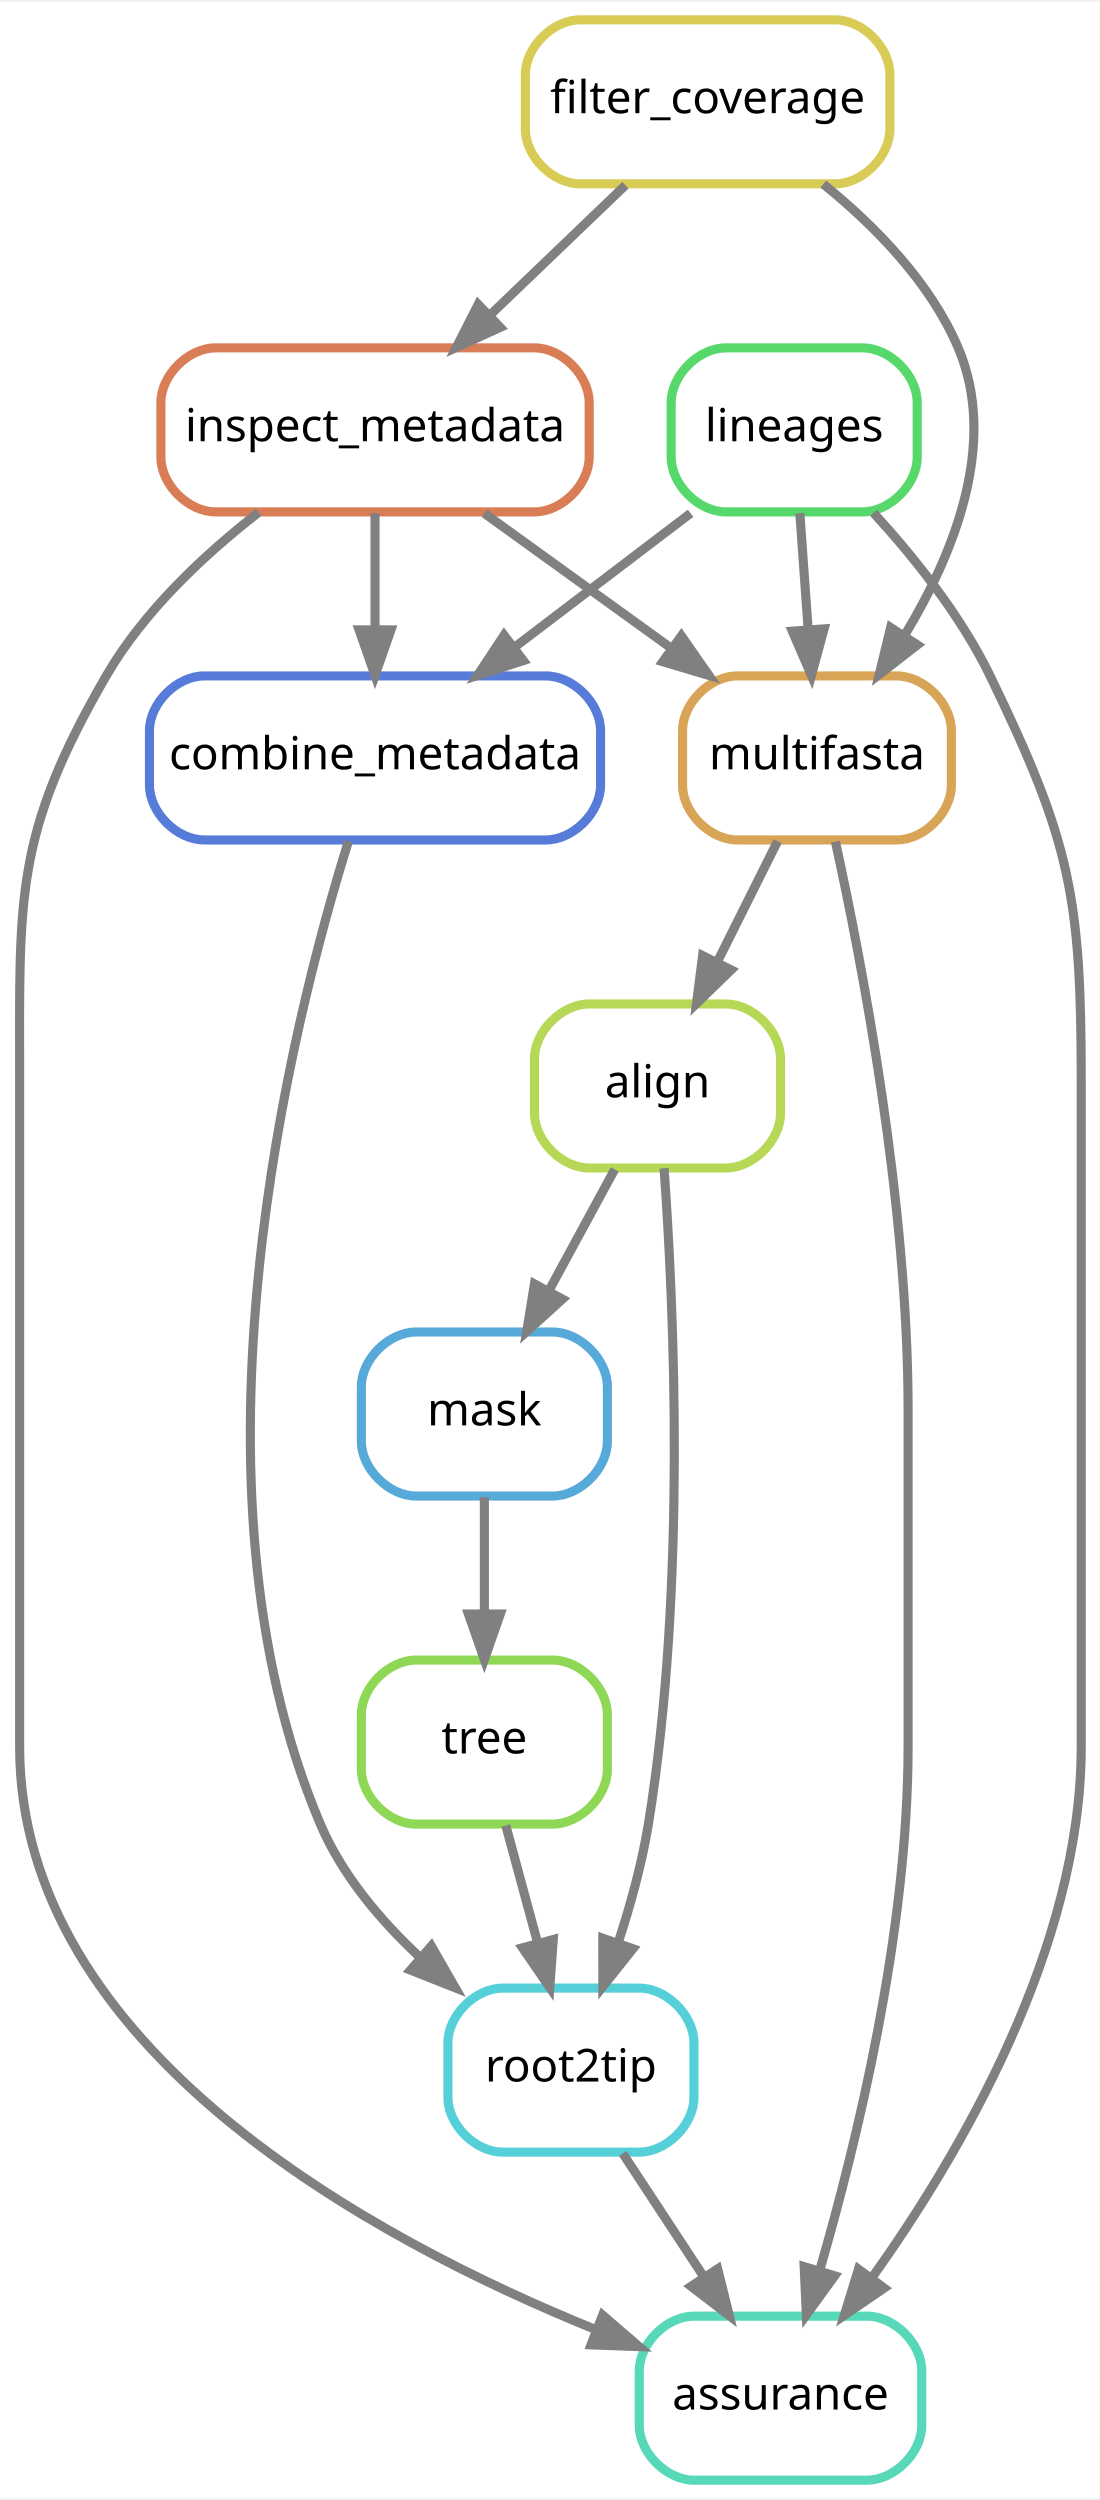
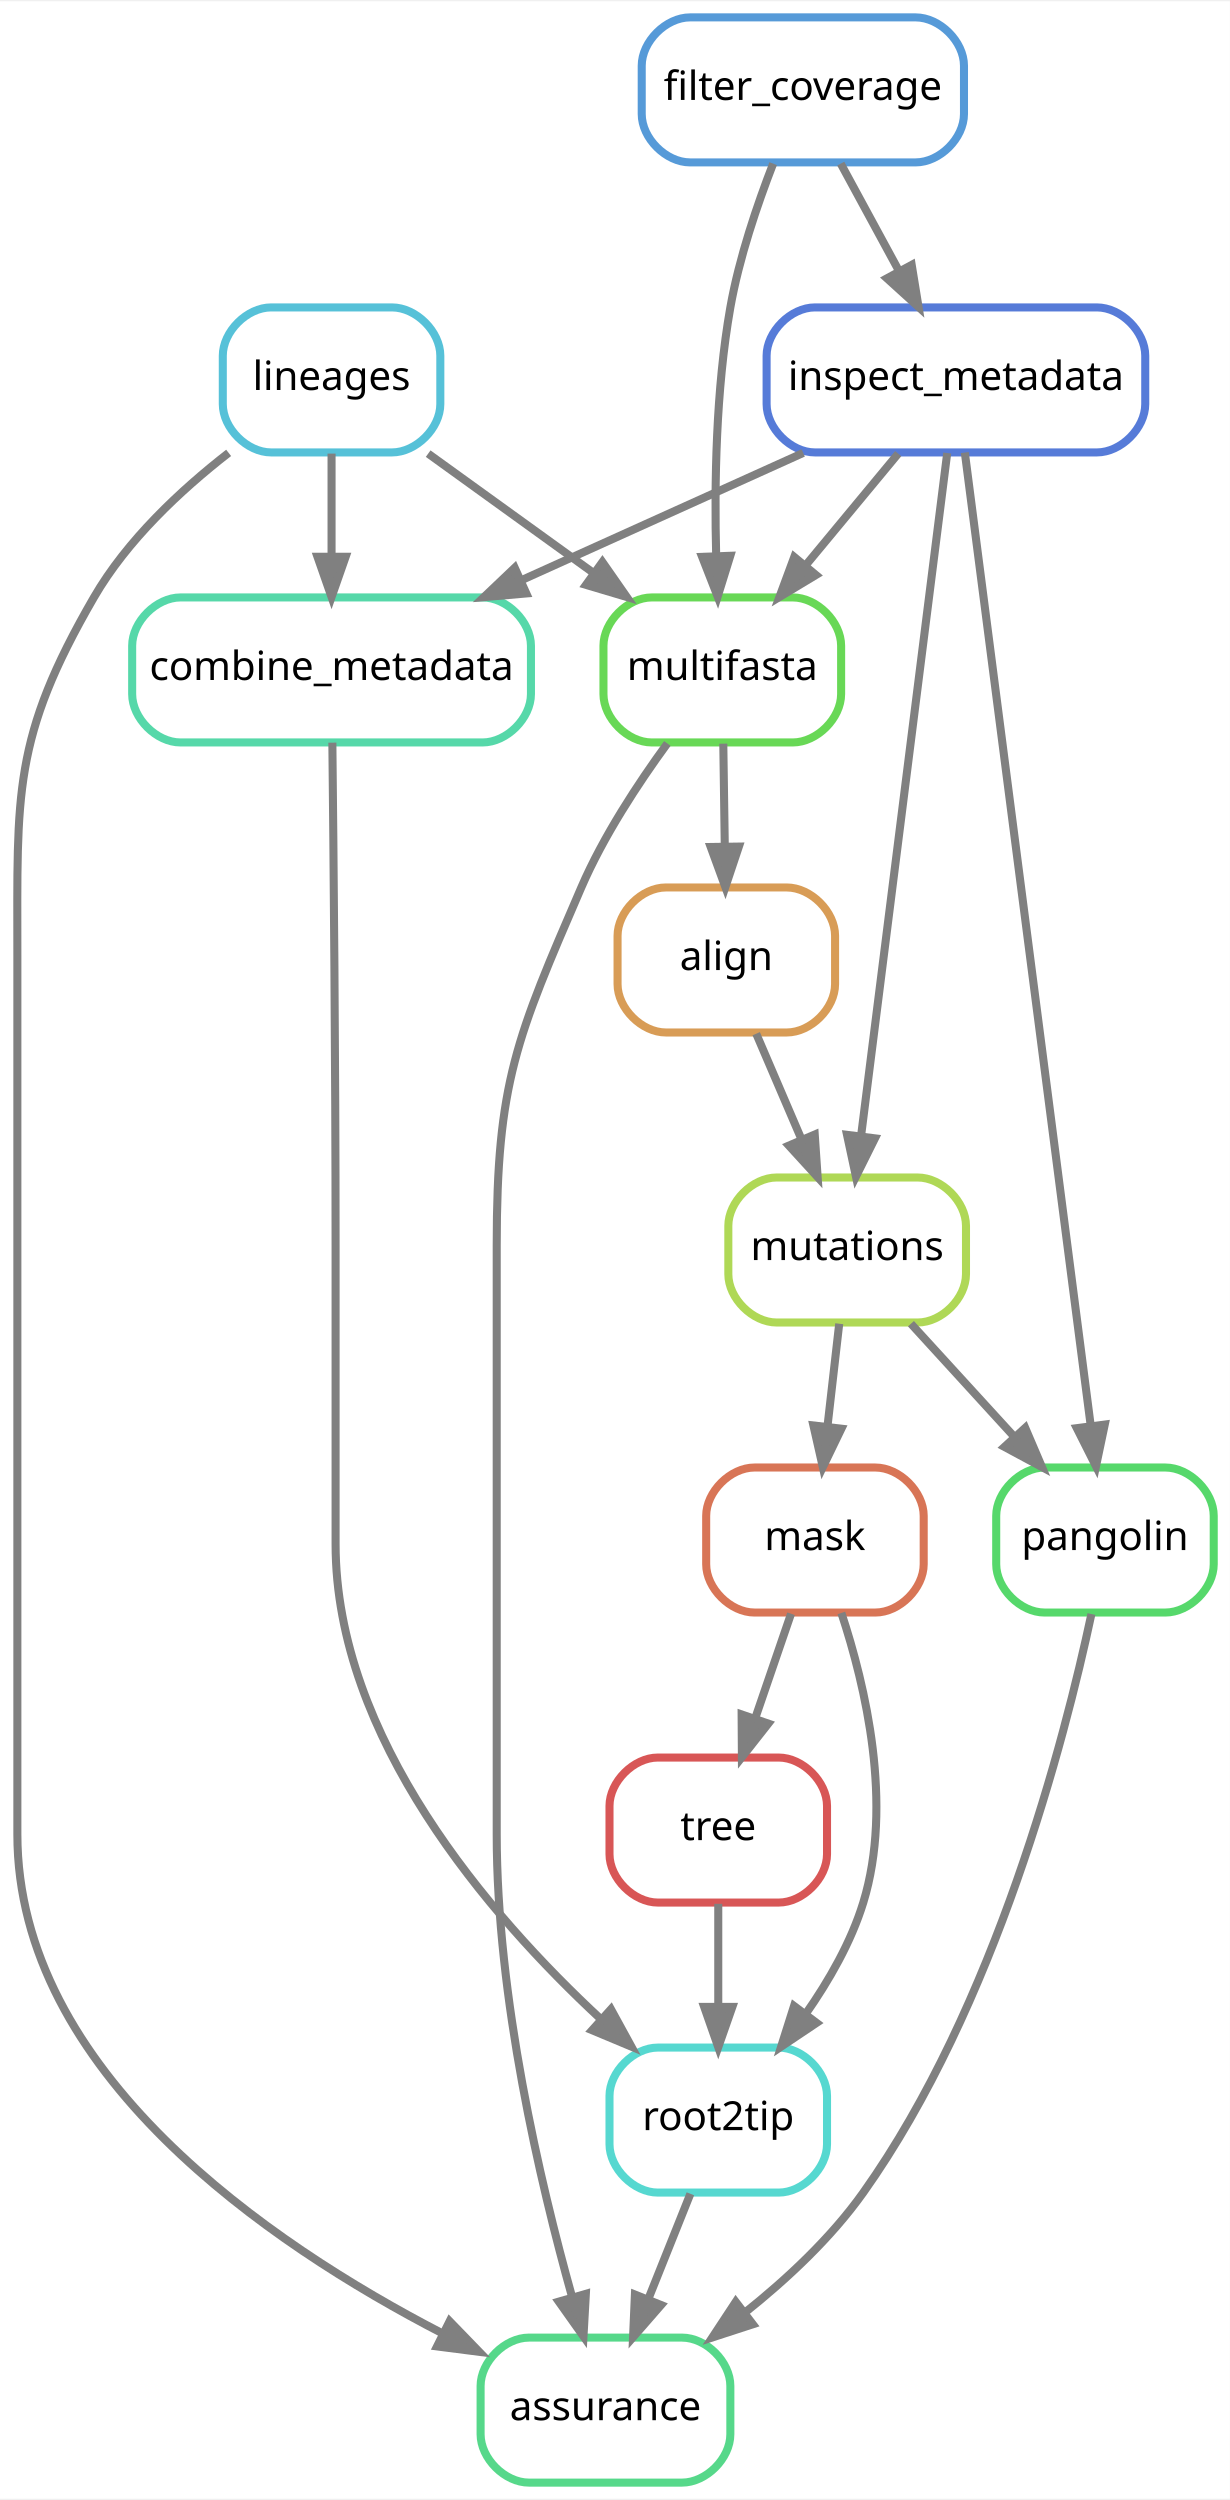
- <svg xmlns="http://www.w3.org/2000/svg" width="241pt" height="548pt" viewBox="0.00 0.00 241.31 548.00">
-   <g id="graph0" class="graph" transform="scale(1 1) rotate(0) translate(4 544)">
-     <polygon fill="white" stroke="transparent" points="-4,4 -4,-544 237.31,-544 237.31,4 -4,4" />
+ <svg xmlns="http://www.w3.org/2000/svg" width="305pt" height="620pt" viewBox="0.00 0.00 305.31 620.00">
+   <g id="graph0" class="graph" transform="scale(1 1) rotate(0) translate(4 616)">
+     <polygon fill="white" stroke="transparent" points="-4,4 -4,-616 301.31,-616 301.31,4 -4,4" />
    <g id="node1" class="node">
-       <path fill="none" stroke="#56d8b9" stroke-width="2" d="M186.31,-36C186.31,-36 148.31,-36 148.31,-36 142.31,-36 136.31,-30 136.31,-24 136.31,-24 136.31,-12 136.31,-12 136.31,-6 142.31,0 148.31,0 148.31,0 186.31,0 186.31,0 192.31,0 198.31,-6 198.31,-12 198.31,-12 198.31,-24 198.31,-24 198.31,-30 192.31,-36 186.31,-36" />
-       <text text-anchor="middle" x="167.31" y="-15.5" font-family="sans" font-size="10.00">assurance</text>
+       <path fill="none" stroke="#56d88a" stroke-width="2" d="M165.31,-36C165.31,-36 127.31,-36 127.31,-36 121.31,-36 115.31,-30 115.31,-24 115.31,-24 115.31,-12 115.31,-12 115.31,-6 121.31,0 127.31,0 127.31,0 165.31,0 165.31,0 171.31,0 177.31,-6 177.31,-12 177.31,-12 177.31,-24 177.31,-24 177.31,-30 171.31,-36 165.31,-36" />
+       <text text-anchor="middle" x="146.31" y="-15.5" font-family="sans" font-size="10.00">assurance</text>
    </g>
    <g id="node2" class="node">
-       <path fill="none" stroke="#d87d56" stroke-width="2" d="M113.31,-468C113.31,-468 43.31,-468 43.31,-468 37.31,-468 31.31,-462 31.31,-456 31.31,-456 31.31,-444 31.31,-444 31.31,-438 37.31,-432 43.31,-432 43.31,-432 113.31,-432 113.31,-432 119.31,-432 125.31,-438 125.31,-444 125.31,-444 125.31,-456 125.31,-456 125.31,-462 119.31,-468 113.31,-468" />
-       <text text-anchor="middle" x="78.31" y="-447.5" font-family="sans" font-size="10.00">inspect_metadata</text>
+       <path fill="none" stroke="#56d86b" stroke-width="2" d="M285.31,-252C285.31,-252 255.31,-252 255.31,-252 249.31,-252 243.31,-246 243.31,-240 243.31,-240 243.31,-228 243.31,-228 243.31,-222 249.31,-216 255.31,-216 255.31,-216 285.31,-216 285.31,-216 291.31,-216 297.31,-222 297.31,-228 297.31,-228 297.31,-240 297.31,-240 297.31,-246 291.31,-252 285.31,-252" />
+       <text text-anchor="middle" x="270.31" y="-231.5" font-family="sans" font-size="10.00">pangolin</text>
    </g>
    <g id="edge1" class="edge">
-       <path fill="none" stroke="grey" stroke-width="2" d="M52.76,-431.89C40.85,-422.63 27.52,-410.18 19.31,-396 -0.94,-360.99 0.31,-347.45 0.31,-307 0.31,-307 0.31,-307 0.31,-161 0.31,-94.82 77.38,-53.02 126.81,-33.02" />
-       <polygon fill="grey" stroke="grey" stroke-width="2" points="128.26,-36.22 136.29,-29.31 125.71,-29.7 128.26,-36.22" />
+       <path fill="none" stroke="grey" stroke-width="2" d="M266.95,-215.63C260.3,-184.5 243.15,-118.2 210.31,-72 202.32,-60.76 191.37,-50.52 180.79,-42.1" />
+       <polygon fill="grey" stroke="grey" stroke-width="2" points="182.9,-39.31 172.82,-36.03 178.65,-44.88 182.9,-39.31" />
+     </g>
+     <g id="node3" class="node">
+       <path fill="none" stroke="#56d8d0" stroke-width="2" d="M189.31,-108C189.31,-108 159.31,-108 159.31,-108 153.31,-108 147.31,-102 147.31,-96 147.31,-96 147.31,-84 147.31,-84 147.31,-78 153.31,-72 159.31,-72 159.31,-72 189.31,-72 189.31,-72 195.31,-72 201.31,-78 201.31,-84 201.31,-84 201.31,-96 201.31,-96 201.31,-102 195.31,-108 189.31,-108" />
+       <text text-anchor="middle" x="174.31" y="-87.5" font-family="sans" font-size="10.00">root2tip</text>
+     </g>
+     <g id="edge2" class="edge">
+       <path fill="none" stroke="grey" stroke-width="2" d="M167.39,-71.7C164.24,-63.81 160.44,-54.3 156.93,-45.55" />
+       <polygon fill="grey" stroke="grey" stroke-width="2" points="160.12,-44.09 153.16,-36.1 153.62,-46.69 160.12,-44.09" />
+     </g>
+     <g id="node4" class="node">
+       <path fill="none" stroke="#56c1d8" stroke-width="2" d="M93.31,-540C93.31,-540 63.31,-540 63.31,-540 57.31,-540 51.31,-534 51.31,-528 51.31,-528 51.31,-516 51.31,-516 51.31,-510 57.31,-504 63.31,-504 63.31,-504 93.31,-504 93.31,-504 99.31,-504 105.31,-510 105.31,-516 105.31,-516 105.31,-528 105.31,-528 105.31,-534 99.31,-540 93.31,-540" />
+       <text text-anchor="middle" x="78.31" y="-519.5" font-family="sans" font-size="10.00">lineages</text>
+     </g>
+     <g id="edge3" class="edge">
+       <path fill="none" stroke="grey" stroke-width="2" d="M52.76,-503.89C40.85,-494.63 27.52,-482.18 19.31,-468 -0.94,-432.99 0.31,-419.45 0.31,-379 0.31,-379 0.31,-379 0.31,-161 0.31,-101.87 62.62,-59.4 105.82,-37.05" />
+       <polygon fill="grey" stroke="grey" stroke-width="2" points="107.62,-40.07 114.99,-32.46 104.49,-33.81 107.62,-40.07" />
    </g>
    <g id="node5" class="node">
-       <path fill="none" stroke="#d8a456" stroke-width="2" d="M192.81,-396C192.81,-396 157.81,-396 157.81,-396 151.81,-396 145.81,-390 145.81,-384 145.81,-384 145.81,-372 145.81,-372 145.81,-366 151.81,-360 157.81,-360 157.81,-360 192.81,-360 192.81,-360 198.81,-360 204.81,-366 204.81,-372 204.81,-372 204.81,-384 204.81,-384 204.81,-390 198.81,-396 192.81,-396" />
-       <text text-anchor="middle" x="175.31" y="-375.5" font-family="sans" font-size="10.00">multifasta</text>
+       <path fill="none" stroke="#68d856" stroke-width="2" d="M192.81,-468C192.81,-468 157.81,-468 157.81,-468 151.81,-468 145.81,-462 145.81,-456 145.81,-456 145.81,-444 145.81,-444 145.81,-438 151.81,-432 157.81,-432 157.81,-432 192.81,-432 192.81,-432 198.81,-432 204.81,-438 204.81,-444 204.81,-444 204.81,-456 204.81,-456 204.81,-462 198.81,-468 192.81,-468" />
+       <text text-anchor="middle" x="175.31" y="-447.5" font-family="sans" font-size="10.00">multifasta</text>
+     </g>
+     <g id="edge10" class="edge">
+       <path fill="none" stroke="grey" stroke-width="2" d="M102.29,-503.7C114.63,-494.8 129.83,-483.82 143.17,-474.2" />
+       <polygon fill="grey" stroke="grey" stroke-width="2" points="145.55,-476.79 151.61,-468.1 141.46,-471.12 145.55,-476.79" />
+     </g>
+     <g id="node10" class="node">
+       <path fill="none" stroke="#56d8a9" stroke-width="2" d="M115.81,-468C115.81,-468 40.81,-468 40.81,-468 34.81,-468 28.81,-462 28.81,-456 28.81,-456 28.81,-444 28.81,-444 28.81,-438 34.81,-432 40.81,-432 40.81,-432 115.81,-432 115.81,-432 121.81,-432 127.81,-438 127.81,-444 127.81,-444 127.81,-456 127.81,-456 127.81,-462 121.81,-468 115.81,-468" />
+       <text text-anchor="middle" x="78.31" y="-447.5" font-family="sans" font-size="10.00">combine_metadata</text>
+     </g>
+     <g id="edge18" class="edge">
+       <path fill="none" stroke="grey" stroke-width="2" d="M78.31,-503.7C78.31,-495.98 78.31,-486.71 78.31,-478.11" />
+       <polygon fill="grey" stroke="grey" stroke-width="2" points="81.81,-478.1 78.31,-468.1 74.81,-478.1 81.81,-478.1" />
+     </g>
+     <g id="edge4" class="edge">
+       <path fill="none" stroke="grey" stroke-width="2" d="M161.67,-431.75C154.39,-421.79 145.82,-408.75 140.31,-396 124.2,-358.69 119.31,-347.64 119.31,-307 119.31,-307 119.31,-307 119.31,-161 119.31,-120.5 130.04,-74.63 137.98,-46.26" />
+       <polygon fill="grey" stroke="grey" stroke-width="2" points="141.44,-46.87 140.85,-36.29 134.72,-44.93 141.44,-46.87" />
+     </g>
+     <g id="node12" class="node">
+       <path fill="none" stroke="#d89c56" stroke-width="2" d="M191.31,-396C191.31,-396 161.31,-396 161.31,-396 155.31,-396 149.31,-390 149.31,-384 149.31,-384 149.31,-372 149.31,-372 149.31,-366 155.31,-360 161.31,-360 161.31,-360 191.31,-360 191.31,-360 197.31,-360 203.31,-366 203.31,-372 203.31,-372 203.31,-384 203.31,-384 203.31,-390 197.31,-396 191.31,-396" />
+       <text text-anchor="middle" x="176.31" y="-375.5" font-family="sans" font-size="10.00">align</text>
+     </g>
+     <g id="edge20" class="edge">
+       <path fill="none" stroke="grey" stroke-width="2" d="M175.56,-431.7C175.67,-423.98 175.8,-414.71 175.93,-406.11" />
+       <polygon fill="grey" stroke="grey" stroke-width="2" points="179.43,-406.15 176.07,-396.1 172.43,-406.05 179.43,-406.15" />
+     </g>
+     <g id="node6" class="node">
+       <path fill="none" stroke="#afd856" stroke-width="2" d="M223.81,-324C223.81,-324 188.81,-324 188.81,-324 182.81,-324 176.81,-318 176.81,-312 176.81,-312 176.81,-300 176.81,-300 176.81,-294 182.81,-288 188.81,-288 188.81,-288 223.81,-288 223.81,-288 229.81,-288 235.81,-294 235.81,-300 235.81,-300 235.81,-312 235.81,-312 235.81,-318 229.81,-324 223.81,-324" />
+       <text text-anchor="middle" x="206.31" y="-303.5" font-family="sans" font-size="10.00">mutations</text>
+     </g>
+     <g id="edge5" class="edge">
+       <path fill="none" stroke="grey" stroke-width="2" d="M222.14,-287.7C229.89,-279.22 239.35,-268.86 247.84,-259.58" />
+       <polygon fill="grey" stroke="grey" stroke-width="2" points="250.51,-261.85 254.68,-252.1 245.35,-257.12 250.51,-261.85" />
+     </g>
+     <g id="node9" class="node">
+       <path fill="none" stroke="#d87556" stroke-width="2" d="M213.31,-252C213.31,-252 183.31,-252 183.31,-252 177.31,-252 171.31,-246 171.31,-240 171.31,-240 171.31,-228 171.31,-228 171.31,-222 177.31,-216 183.31,-216 183.31,-216 213.31,-216 213.31,-216 219.31,-216 225.31,-222 225.31,-228 225.31,-228 225.31,-240 225.31,-240 225.31,-246 219.31,-252 213.31,-252" />
+       <text text-anchor="middle" x="198.31" y="-231.5" font-family="sans" font-size="10.00">mask</text>
+     </g>
+     <g id="edge17" class="edge">
+       <path fill="none" stroke="grey" stroke-width="2" d="M204.34,-287.7C203.46,-279.98 202.4,-270.71 201.41,-262.11" />
+       <polygon fill="grey" stroke="grey" stroke-width="2" points="204.88,-261.64 200.27,-252.1 197.93,-262.44 204.88,-261.64" />
+     </g>
+     <g id="node7" class="node">
+       <path fill="none" stroke="#567bd8" stroke-width="2" d="M268.31,-540C268.31,-540 198.31,-540 198.31,-540 192.31,-540 186.31,-534 186.31,-528 186.31,-528 186.31,-516 186.31,-516 186.31,-510 192.31,-504 198.31,-504 198.31,-504 268.31,-504 268.31,-504 274.31,-504 280.31,-510 280.31,-516 280.31,-516 280.31,-528 280.31,-528 280.31,-534 274.31,-540 268.31,-540" />
+       <text text-anchor="middle" x="233.31" y="-519.5" font-family="sans" font-size="10.00">inspect_metadata</text>
+     </g>
+     <g id="edge6" class="edge">
+       <path fill="none" stroke="grey" stroke-width="2" d="M235.52,-503.97C241.7,-456.19 259.24,-320.62 266.79,-262.27" />
+       <polygon fill="grey" stroke="grey" stroke-width="2" points="270.26,-262.67 268.08,-252.31 263.32,-261.77 270.26,-262.67" />
+     </g>
+     <g id="edge12" class="edge">
+       <path fill="none" stroke="grey" stroke-width="2" d="M218.98,-503.7C212.02,-495.3 203.54,-485.07 195.91,-475.86" />
+       <polygon fill="grey" stroke="grey" stroke-width="2" points="198.56,-473.57 189.49,-468.1 193.17,-478.04 198.56,-473.57" />
+     </g>
+     <g id="edge14" class="edge">
+       <path fill="none" stroke="grey" stroke-width="2" d="M231.15,-503.85C226.48,-466.83 215.42,-379.18 209.77,-334.39" />
+       <polygon fill="grey" stroke="grey" stroke-width="2" points="213.21,-333.72 208.49,-324.23 206.27,-334.59 213.21,-333.72" />
+     </g>
+     <g id="edge19" class="edge">
+       <path fill="none" stroke="grey" stroke-width="2" d="M195.4,-503.88C174.3,-494.35 147.86,-482.41 125.44,-472.28" />
+       <polygon fill="grey" stroke="grey" stroke-width="2" points="126.66,-468.99 116.11,-468.07 123.78,-475.37 126.66,-468.99" />
+     </g>
+     <g id="node8" class="node">
+       <path fill="none" stroke="#d85656" stroke-width="2" d="M189.31,-180C189.31,-180 159.31,-180 159.31,-180 153.31,-180 147.31,-174 147.31,-168 147.31,-168 147.31,-156 147.31,-156 147.31,-150 153.31,-144 159.31,-144 159.31,-144 189.31,-144 189.31,-144 195.31,-144 201.31,-150 201.31,-156 201.31,-156 201.31,-168 201.31,-168 201.31,-174 195.31,-180 189.31,-180" />
+       <text text-anchor="middle" x="174.31" y="-159.5" font-family="sans" font-size="10.00">tree</text>
+     </g>
+     <g id="edge7" class="edge">
+       <path fill="none" stroke="grey" stroke-width="2" d="M174.31,-143.7C174.31,-135.98 174.31,-126.71 174.31,-118.11" />
+       <polygon fill="grey" stroke="grey" stroke-width="2" points="177.81,-118.1 174.31,-108.1 170.81,-118.1 177.81,-118.1" />
+     </g>
+     <g id="edge8" class="edge">
+       <path fill="none" stroke="grey" stroke-width="2" d="M204.87,-215.91C210.88,-197.73 217.78,-168.29 210.31,-144 207.31,-134.22 201.81,-124.62 196,-116.33" />
+       <polygon fill="grey" stroke="grey" stroke-width="2" points="198.72,-114.13 189.92,-108.23 193.12,-118.33 198.72,-114.13" />
+     </g>
+     <g id="edge16" class="edge">
+       <path fill="none" stroke="grey" stroke-width="2" d="M192.38,-215.7C189.71,-207.9 186.49,-198.51 183.51,-189.83" />
+       <polygon fill="grey" stroke="grey" stroke-width="2" points="186.73,-188.43 180.18,-180.1 180.11,-190.7 186.73,-188.43" />
+     </g>
+     <g id="edge9" class="edge">
+       <path fill="none" stroke="grey" stroke-width="2" d="M78.51,-431.95C78.8,-405.29 79.31,-352.12 79.31,-307 79.31,-307 79.31,-307 79.31,-233 79.31,-185.01 117.26,-140.96 145.19,-115.04" />
+       <polygon fill="grey" stroke="grey" stroke-width="2" points="147.67,-117.52 152.76,-108.22 142.98,-112.31 147.67,-117.52" />
+     </g>
+     <g id="node11" class="node">
+       <path fill="none" stroke="#569ad8" stroke-width="2" d="M223.31,-612C223.31,-612 167.31,-612 167.31,-612 161.31,-612 155.31,-606 155.31,-600 155.31,-600 155.31,-588 155.31,-588 155.31,-582 161.31,-576 167.31,-576 167.31,-576 223.31,-576 223.31,-576 229.31,-576 235.31,-582 235.31,-588 235.31,-588 235.31,-600 235.31,-600 235.31,-606 229.31,-612 223.31,-612" />
+       <text text-anchor="middle" x="195.31" y="-591.5" font-family="sans" font-size="10.00">filter_coverage</text>
    </g>
    <g id="edge11" class="edge">
-       <path fill="none" stroke="grey" stroke-width="2" d="M102.29,-431.7C114.63,-422.8 129.83,-411.82 143.17,-402.2" />
-       <polygon fill="grey" stroke="grey" stroke-width="2" points="145.55,-404.79 151.61,-396.1 141.46,-399.12 145.55,-404.79" />
-     </g>
-     <g id="node9" class="node">
-       <path fill="none" stroke="#567bd8" stroke-width="2" d="M115.81,-396C115.81,-396 40.81,-396 40.81,-396 34.81,-396 28.81,-390 28.81,-384 28.81,-384 28.81,-372 28.81,-372 28.81,-366 34.81,-360 40.81,-360 40.81,-360 115.81,-360 115.81,-360 121.81,-360 127.81,-366 127.81,-372 127.81,-372 127.81,-384 127.81,-384 127.81,-390 121.81,-396 115.81,-396" />
-       <text text-anchor="middle" x="78.31" y="-375.5" font-family="sans" font-size="10.00">combine_metadata</text>
+       <path fill="none" stroke="grey" stroke-width="2" d="M187.94,-575.69C183.98,-565.5 179.48,-552.25 177.31,-540 173.71,-519.58 173.33,-496.12 173.79,-478.42" />
+       <polygon fill="grey" stroke="grey" stroke-width="2" points="177.3,-478.34 174.16,-468.21 170.3,-478.08 177.3,-478.34" />
    </g>
    <g id="edge15" class="edge">
-       <path fill="none" stroke="grey" stroke-width="2" d="M78.31,-431.7C78.31,-423.98 78.31,-414.71 78.31,-406.11" />
-       <polygon fill="grey" stroke="grey" stroke-width="2" points="81.81,-406.1 78.31,-396.1 74.81,-406.1 81.81,-406.1" />
-     </g>
-     <g id="node3" class="node">
-       <path fill="none" stroke="#56d0d8" stroke-width="2" d="M136.31,-108C136.31,-108 106.31,-108 106.31,-108 100.31,-108 94.31,-102 94.31,-96 94.31,-96 94.31,-84 94.31,-84 94.31,-78 100.31,-72 106.31,-72 106.31,-72 136.31,-72 136.31,-72 142.31,-72 148.31,-78 148.31,-84 148.31,-84 148.31,-96 148.31,-96 148.31,-102 142.31,-108 136.31,-108" />
-       <text text-anchor="middle" x="121.31" y="-87.5" font-family="sans" font-size="10.00">root2tip</text>
-     </g>
-     <g id="edge2" class="edge">
-       <path fill="none" stroke="grey" stroke-width="2" d="M132.69,-71.7C138.03,-63.56 144.52,-53.69 150.43,-44.7" />
-       <polygon fill="grey" stroke="grey" stroke-width="2" points="153.51,-46.38 156.07,-36.1 147.66,-42.54 153.51,-46.38" />
-     </g>
-     <g id="node4" class="node">
-       <path fill="none" stroke="#56d86b" stroke-width="2" d="M185.31,-468C185.31,-468 155.31,-468 155.31,-468 149.31,-468 143.31,-462 143.31,-456 143.31,-456 143.31,-444 143.31,-444 143.31,-438 149.31,-432 155.31,-432 155.31,-432 185.31,-432 185.31,-432 191.31,-432 197.31,-438 197.31,-444 197.31,-444 197.31,-456 197.31,-456 197.31,-462 191.31,-468 185.31,-468" />
-       <text text-anchor="middle" x="170.31" y="-447.5" font-family="sans" font-size="10.00">lineages</text>
-     </g>
-     <g id="edge3" class="edge">
-       <path fill="none" stroke="grey" stroke-width="2" d="M187.71,-431.8C196.62,-422.07 206.91,-409.22 213.31,-396 231,-359.52 233.31,-347.54 233.31,-307 233.31,-307 233.31,-307 233.31,-161 233.31,-116.84 206.75,-71.56 187.32,-44.35" />
-       <polygon fill="grey" stroke="grey" stroke-width="2" points="190.06,-42.16 181.31,-36.18 184.42,-46.31 190.06,-42.16" />
-     </g>
-     <g id="edge9" class="edge">
-       <path fill="none" stroke="grey" stroke-width="2" d="M171.55,-431.7C172.1,-423.98 172.76,-414.71 173.38,-406.11" />
-       <polygon fill="grey" stroke="grey" stroke-width="2" points="176.87,-406.33 174.09,-396.1 169.89,-405.83 176.87,-406.33" />
-     </g>
-     <g id="edge14" class="edge">
-       <path fill="none" stroke="grey" stroke-width="2" d="M147.57,-431.7C135.88,-422.8 121.45,-411.82 108.8,-402.2" />
-       <polygon fill="grey" stroke="grey" stroke-width="2" points="110.87,-399.37 100.79,-396.1 106.63,-404.94 110.87,-399.37" />
-     </g>
-     <g id="edge4" class="edge">
-       <path fill="none" stroke="grey" stroke-width="2" d="M179.36,-359.62C185.21,-332.97 195.31,-280.31 195.31,-235 195.31,-235 195.31,-235 195.31,-161 195.31,-120.27 184.09,-74.19 175.85,-45.86" />
-       <polygon fill="grey" stroke="grey" stroke-width="2" points="179.2,-44.85 172.98,-36.27 172.5,-46.86 179.2,-44.85" />
-     </g>
-     <g id="node8" class="node">
-       <path fill="none" stroke="#b6d856" stroke-width="2" d="M155.31,-324C155.31,-324 125.31,-324 125.31,-324 119.31,-324 113.31,-318 113.31,-312 113.31,-312 113.31,-300 113.31,-300 113.31,-294 119.31,-288 125.31,-288 125.31,-288 155.31,-288 155.31,-288 161.31,-288 167.31,-294 167.31,-300 167.31,-300 167.31,-312 167.31,-312 167.31,-318 161.31,-324 155.31,-324" />
-       <text text-anchor="middle" x="140.31" y="-303.5" font-family="sans" font-size="10.00">align</text>
+       <path fill="none" stroke="grey" stroke-width="2" d="M204.71,-575.7C209.08,-567.64 214.37,-557.89 219.21,-548.98" />
+       <polygon fill="grey" stroke="grey" stroke-width="2" points="222.33,-550.56 224.03,-540.1 216.18,-547.22 222.33,-550.56" />
    </g>
    <g id="edge13" class="edge">
-       <path fill="none" stroke="grey" stroke-width="2" d="M166.66,-359.7C162.68,-351.73 157.86,-342.1 153.45,-333.26" />
-       <polygon fill="grey" stroke="grey" stroke-width="2" points="156.47,-331.48 148.87,-324.1 150.21,-334.61 156.47,-331.48" />
-     </g>
-     <g id="node6" class="node">
-       <path fill="none" stroke="#d8cb56" stroke-width="2" d="M179.31,-540C179.31,-540 123.31,-540 123.31,-540 117.31,-540 111.31,-534 111.31,-528 111.31,-528 111.31,-516 111.31,-516 111.31,-510 117.31,-504 123.31,-504 123.31,-504 179.31,-504 179.31,-504 185.31,-504 191.31,-510 191.31,-516 191.31,-516 191.31,-528 191.31,-528 191.31,-534 185.31,-540 179.31,-540" />
-       <text text-anchor="middle" x="151.31" y="-519.5" font-family="sans" font-size="10.00">filter_coverage</text>
-     </g>
-     <g id="edge5" class="edge">
-       <path fill="none" stroke="grey" stroke-width="2" d="M133.27,-503.7C124.25,-495.05 113.2,-484.45 103.37,-475.03" />
-       <polygon fill="grey" stroke="grey" stroke-width="2" points="105.79,-472.5 96.15,-468.1 100.95,-477.55 105.79,-472.5" />
-     </g>
-     <g id="edge10" class="edge">
-       <path fill="none" stroke="grey" stroke-width="2" d="M176.69,-503.95C188.03,-494.79 200.19,-482.4 206.31,-468 215.15,-447.23 205.46,-423 194.64,-405.07" />
-       <polygon fill="grey" stroke="grey" stroke-width="2" points="197.35,-402.81 188.98,-396.32 191.48,-406.62 197.35,-402.81" />
-     </g>
-     <g id="node7" class="node">
-       <path fill="none" stroke="#8fd856" stroke-width="2" d="M117.31,-180C117.31,-180 87.31,-180 87.31,-180 81.31,-180 75.31,-174 75.31,-168 75.31,-168 75.31,-156 75.31,-156 75.31,-150 81.31,-144 87.31,-144 87.31,-144 117.31,-144 117.31,-144 123.31,-144 129.31,-150 129.31,-156 129.31,-156 129.31,-168 129.31,-168 129.31,-174 123.31,-180 117.31,-180" />
-       <text text-anchor="middle" x="102.31" y="-159.5" font-family="sans" font-size="10.00">tree</text>
-     </g>
-     <g id="edge6" class="edge">
-       <path fill="none" stroke="grey" stroke-width="2" d="M107.01,-143.7C109.13,-135.9 111.68,-126.51 114.03,-117.83" />
-       <polygon fill="grey" stroke="grey" stroke-width="2" points="117.43,-118.67 116.67,-108.1 110.67,-116.84 117.43,-118.67" />
-     </g>
-     <g id="edge7" class="edge">
-       <path fill="none" stroke="grey" stroke-width="2" d="M141.75,-287.94C143.88,-258.38 146.76,-195.87 138.31,-144 136.9,-135.32 134.35,-126.12 131.64,-117.85" />
-       <polygon fill="grey" stroke="grey" stroke-width="2" points="134.92,-116.64 128.32,-108.34 128.31,-118.94 134.92,-116.64" />
-     </g>
-     <g id="node10" class="node">
-       <path fill="none" stroke="#56a9d8" stroke-width="2" d="M117.31,-252C117.31,-252 87.31,-252 87.31,-252 81.31,-252 75.31,-246 75.31,-240 75.31,-240 75.31,-228 75.31,-228 75.31,-222 81.31,-216 87.31,-216 87.31,-216 117.31,-216 117.31,-216 123.31,-216 129.31,-222 129.31,-228 129.31,-228 129.31,-240 129.31,-240 129.31,-246 123.31,-252 117.31,-252" />
-       <text text-anchor="middle" x="102.31" y="-231.5" font-family="sans" font-size="10.00">mask</text>
-     </g>
-     <g id="edge16" class="edge">
-       <path fill="none" stroke="grey" stroke-width="2" d="M130.92,-287.7C126.55,-279.64 121.26,-269.89 116.42,-260.98" />
-       <polygon fill="grey" stroke="grey" stroke-width="2" points="119.45,-259.22 111.6,-252.1 113.3,-262.56 119.45,-259.22" />
-     </g>
-     <g id="edge8" class="edge">
-       <path fill="none" stroke="grey" stroke-width="2" d="M72.48,-359.73C60.03,-319.83 34.46,-218.93 66.31,-144 71.05,-132.86 79.4,-122.93 88.18,-114.76" />
-       <polygon fill="grey" stroke="grey" stroke-width="2" points="90.67,-117.24 95.94,-108.05 86.08,-111.95 90.67,-117.24" />
-     </g>
-     <g id="edge12" class="edge">
-       <path fill="none" stroke="grey" stroke-width="2" d="M102.31,-215.7C102.31,-207.98 102.31,-198.71 102.31,-190.11" />
-       <polygon fill="grey" stroke="grey" stroke-width="2" points="105.81,-190.1 102.31,-180.1 98.81,-190.1 105.81,-190.1" />
+       <path fill="none" stroke="grey" stroke-width="2" d="M183.73,-359.7C187.11,-351.81 191.18,-342.3 194.94,-333.55" />
+       <polygon fill="grey" stroke="grey" stroke-width="2" points="198.26,-334.67 198.98,-324.1 191.83,-331.92 198.26,-334.67" />
    </g>
  </g>
</svg>
